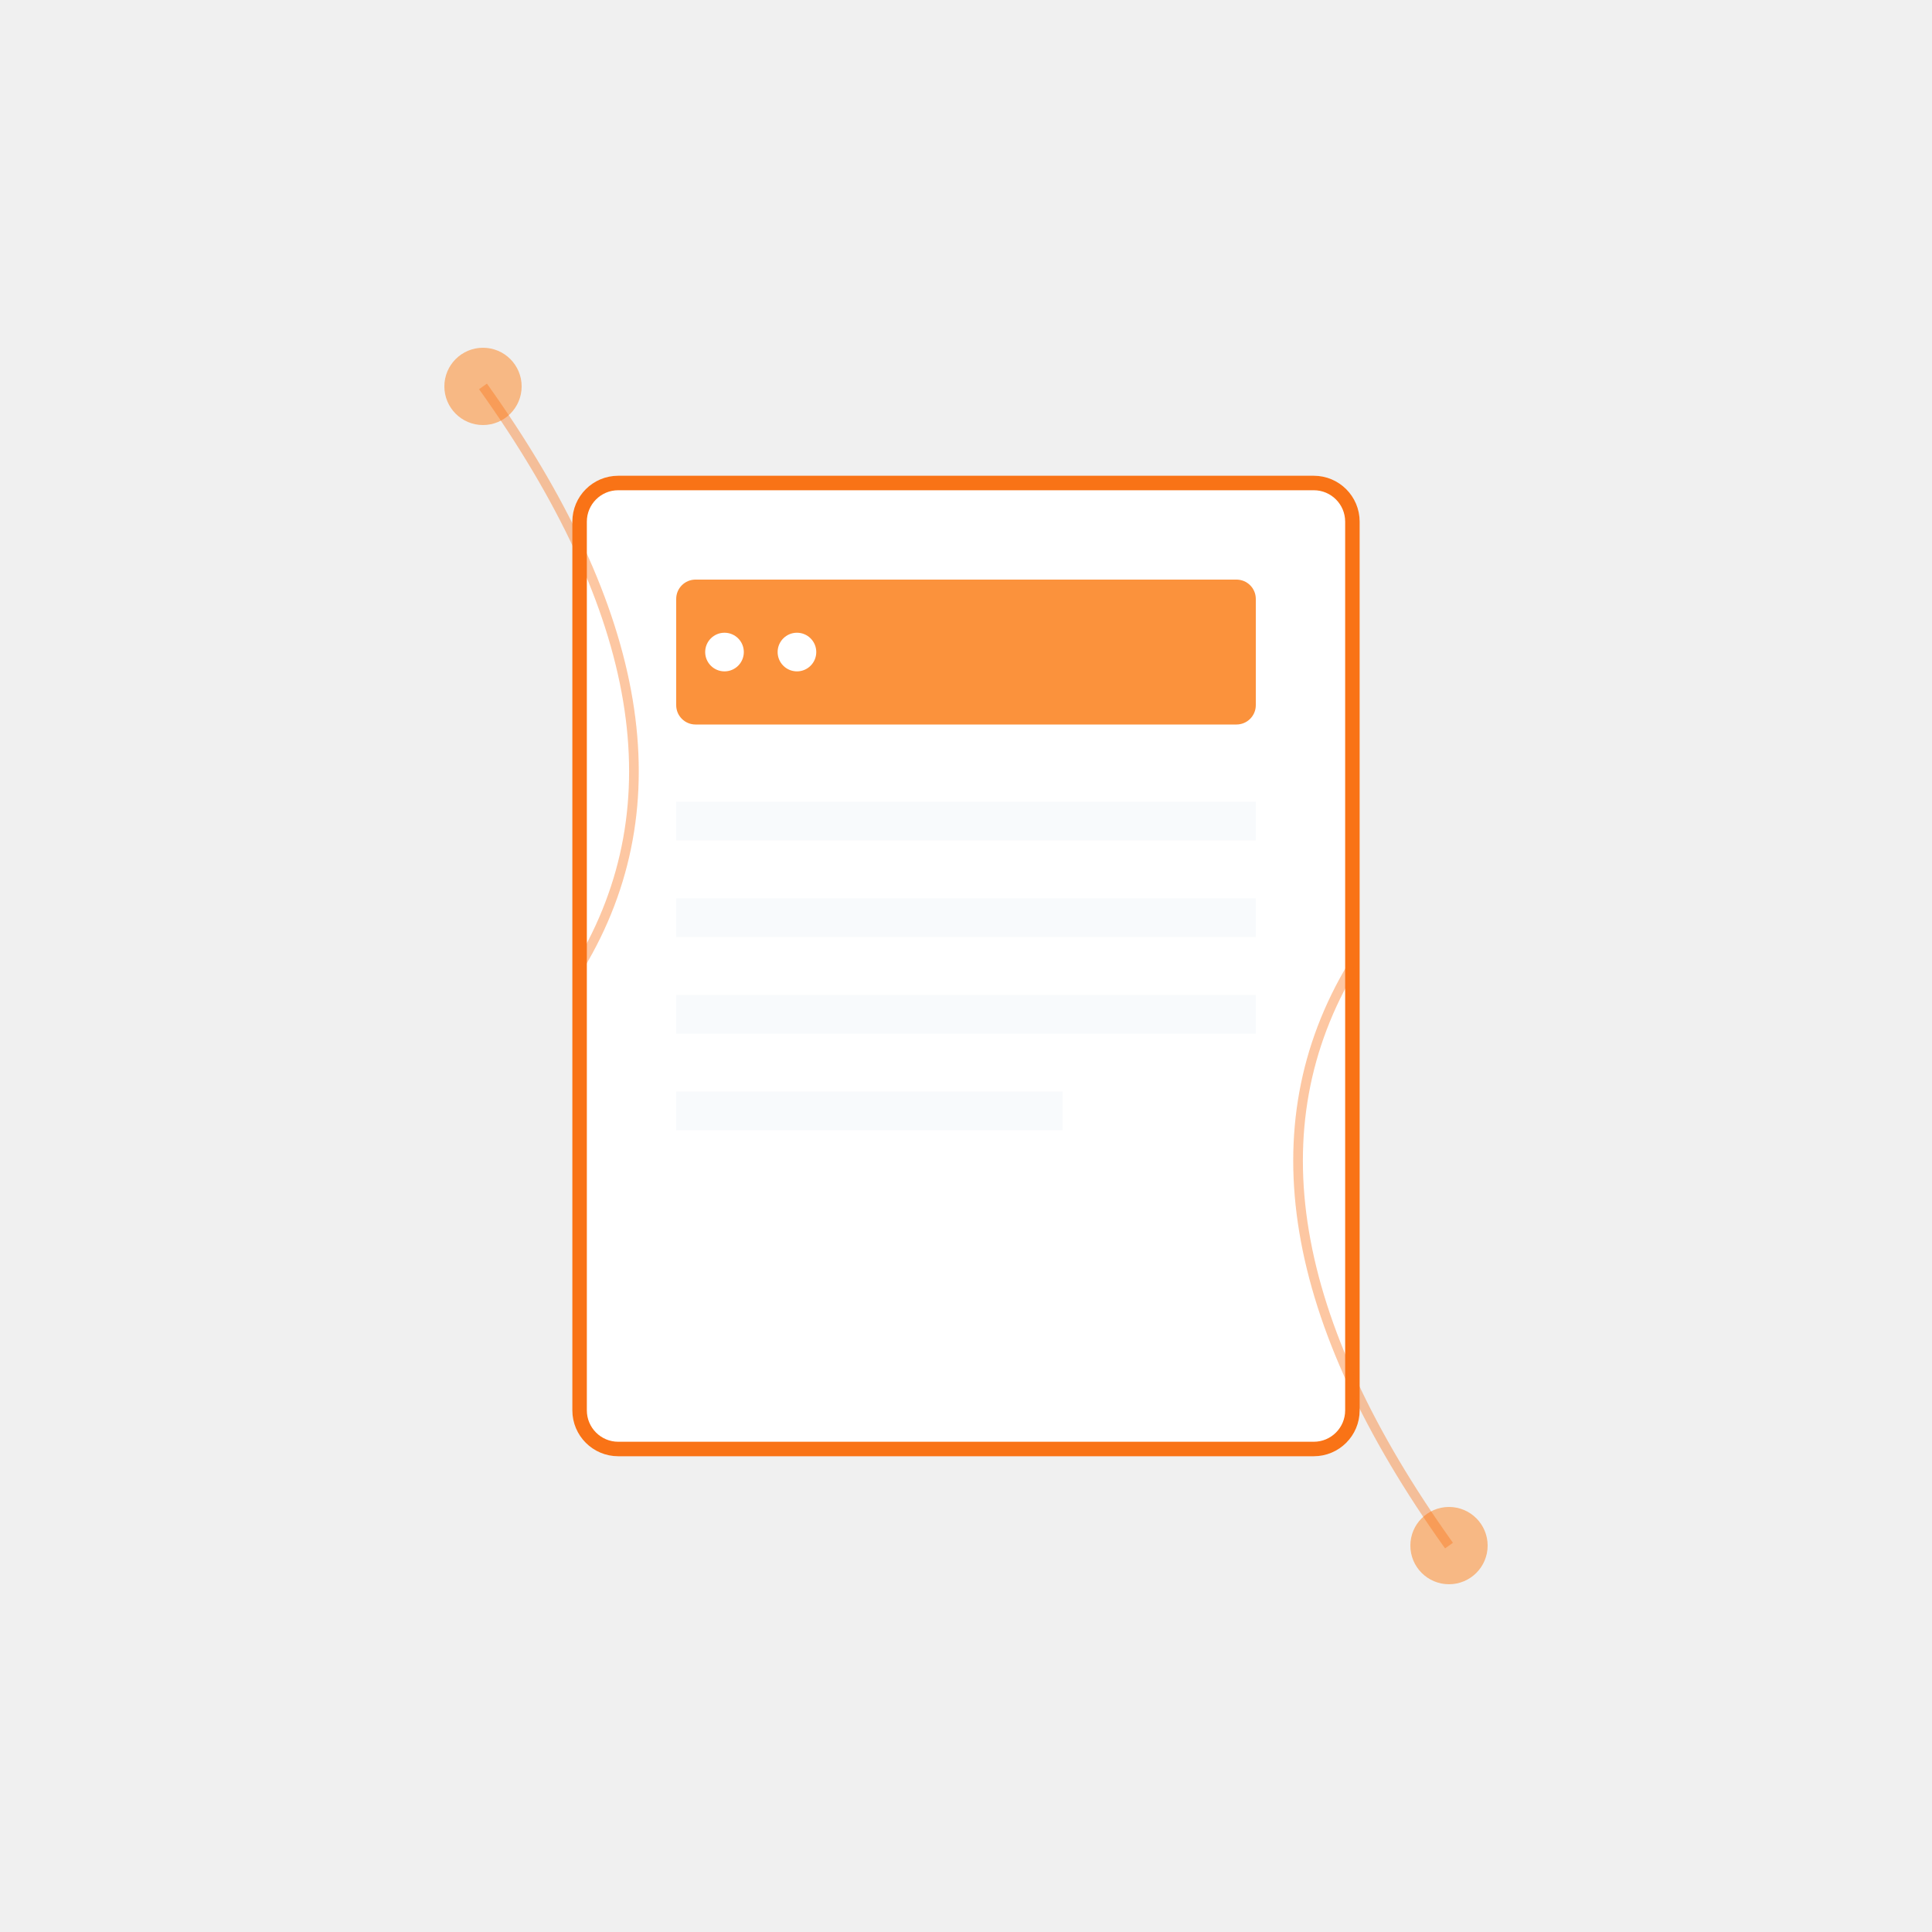
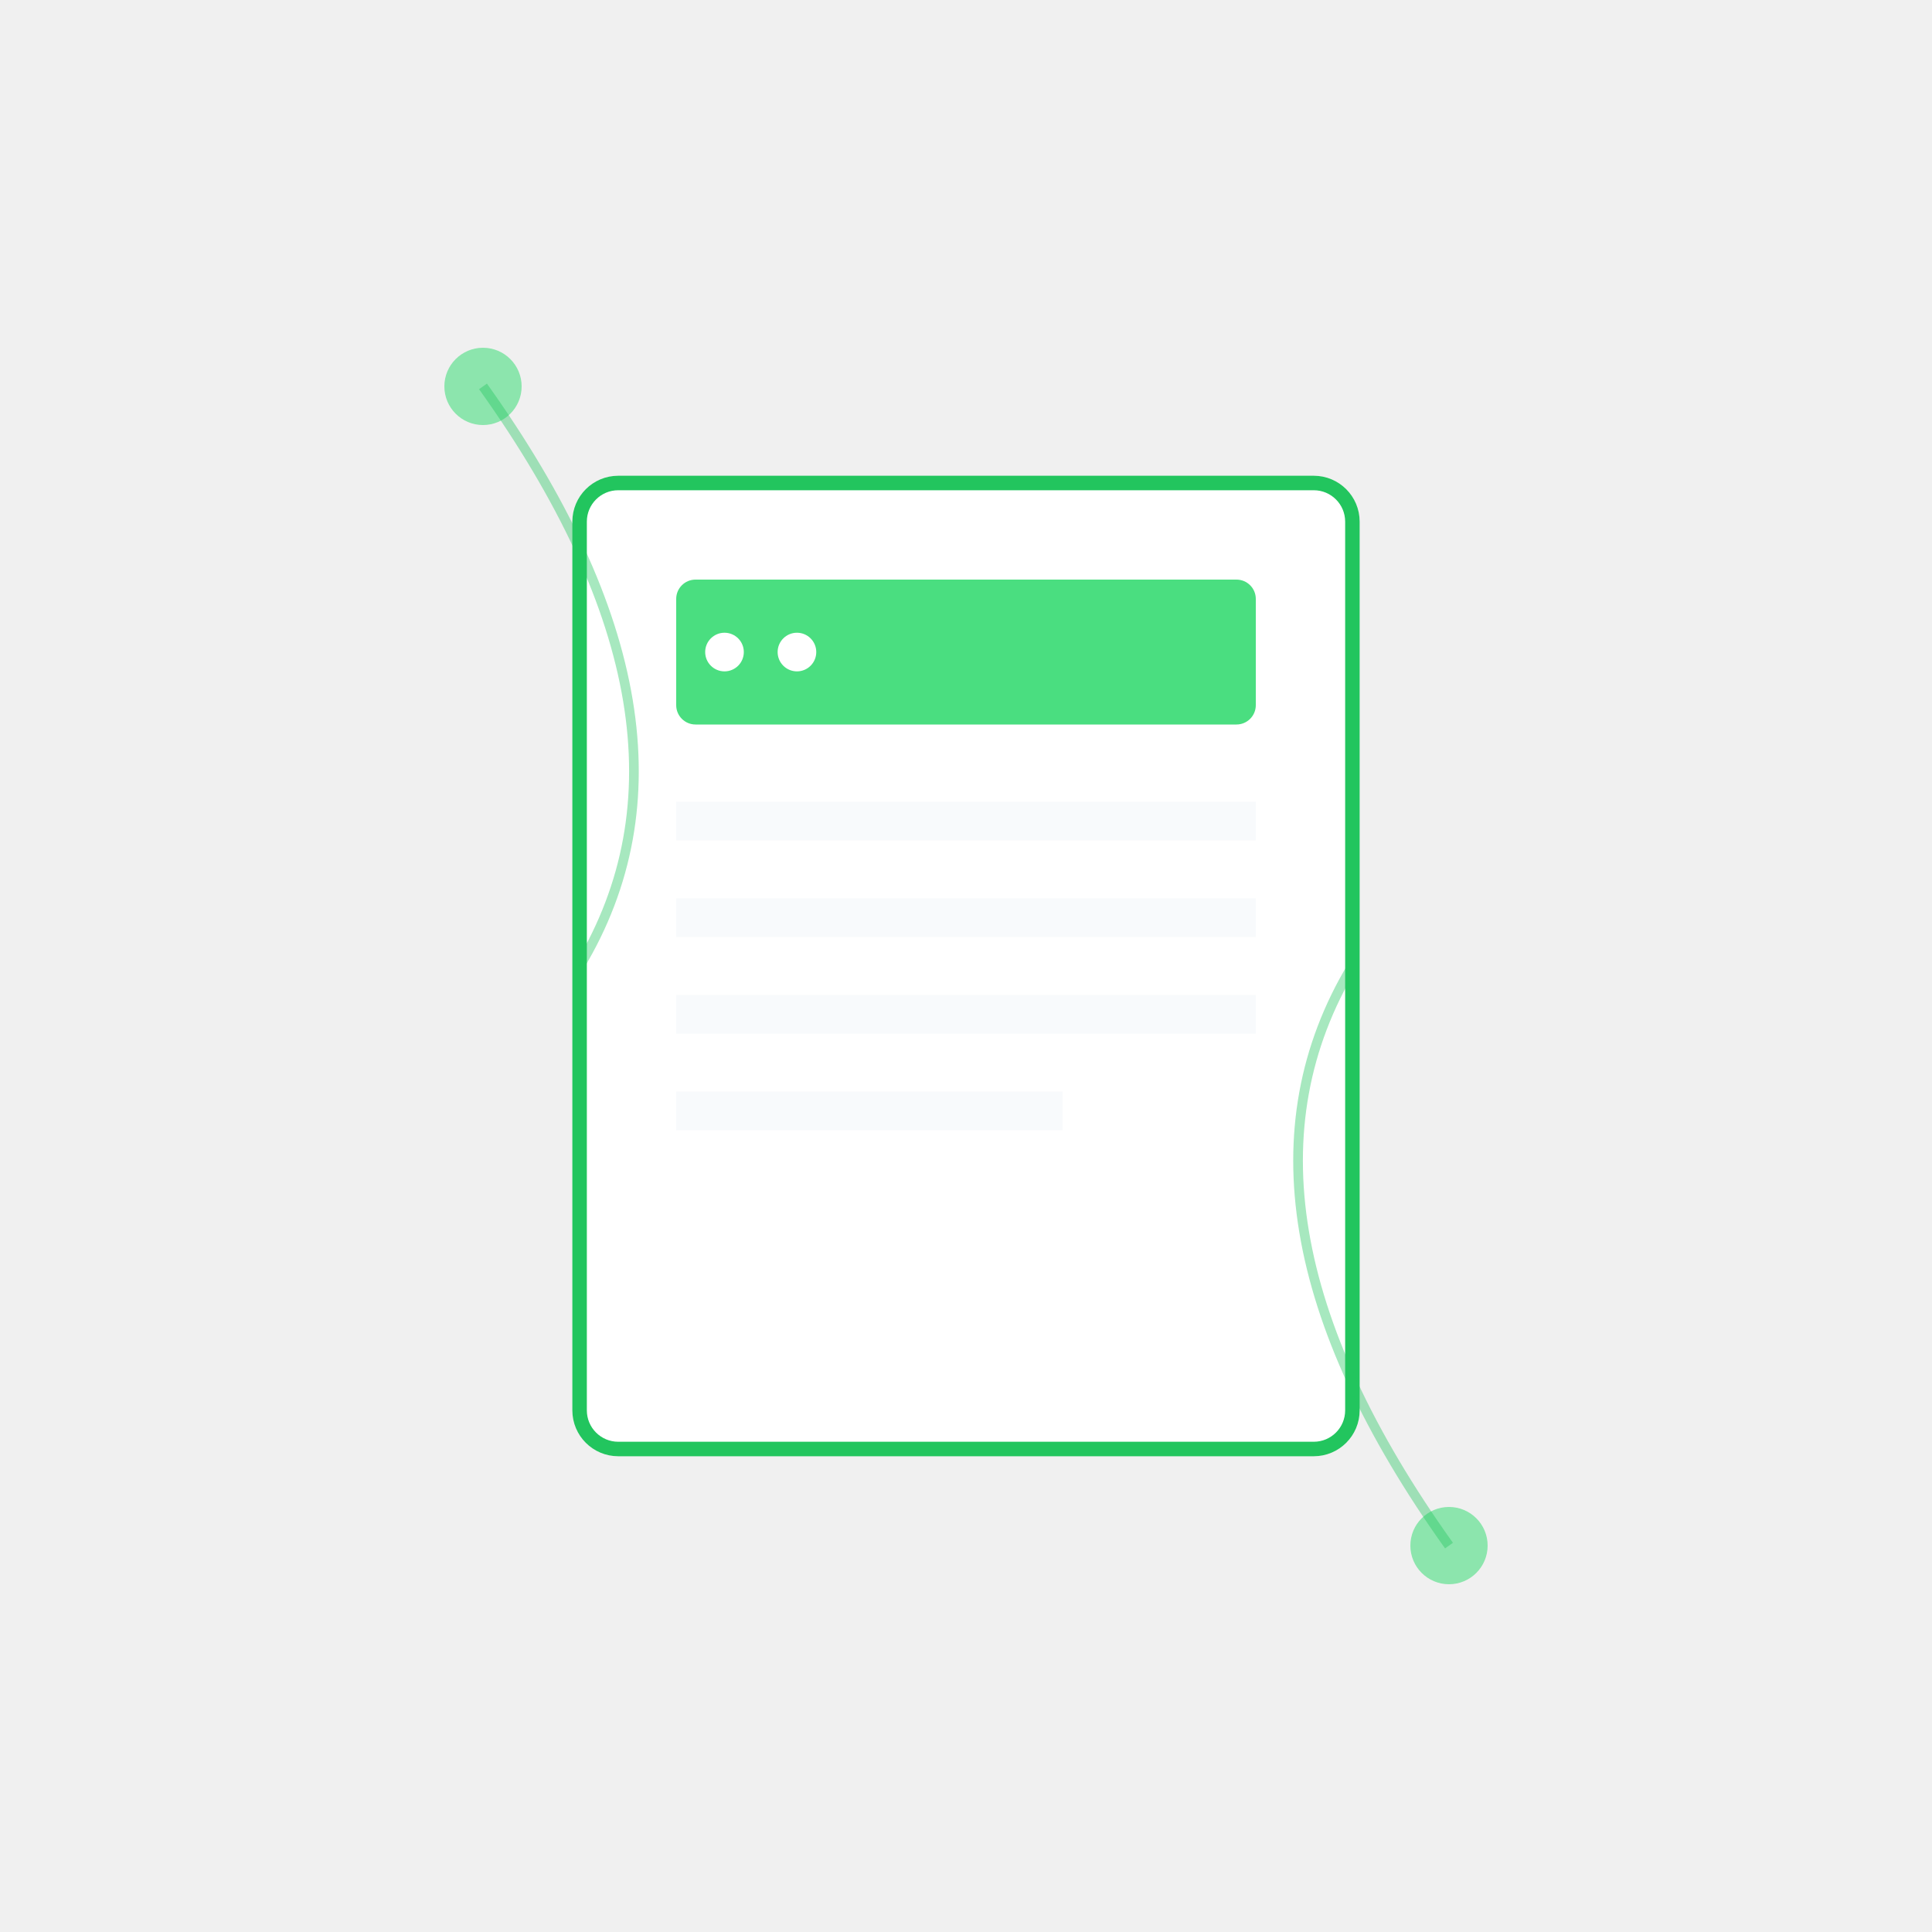
<svg xmlns="http://www.w3.org/2000/svg" width="400" height="400" viewBox="0 0 400 400">
-   <rect x="120" y="100" width="160" height="200" fill="#fff" stroke="#f97316" stroke-width="3" rx="8" />
-   <rect x="140" y="120" width="120" height="30" fill="#fb923c" rx="4" />
+   <rect x="120" y="100" width="160" height="200" fill="#fff" stroke="#22c55e" stroke-width="3" rx="8" />
+   <rect x="140" y="120" width="120" height="30" fill="#4ade80" rx="4" />
  <circle cx="150" cy="135" r="4" fill="#fff" />
  <circle cx="165" cy="135" r="4" fill="#fff" />
  <line x1="140" y1="170" x2="260" y2="170" stroke="#f8fafc" stroke-width="8" />
  <line x1="140" y1="190" x2="260" y2="190" stroke="#f8fafc" stroke-width="8" />
  <line x1="140" y1="210" x2="260" y2="210" stroke="#f8fafc" stroke-width="8" />
  <line x1="140" y1="230" x2="220" y2="230" stroke="#f8fafc" stroke-width="8" />
-   <circle cx="100" cy="80" r="8" fill="#fb923c" opacity="0.6" />
-   <circle cx="300" cy="320" r="8" fill="#fb923c" opacity="0.6" />
-   <path d="M100 80 Q 150 150 120 200" stroke="#f97316" stroke-width="2" fill="none" opacity="0.4" />
-   <path d="M300 320 Q 250 250 280 200" stroke="#f97316" stroke-width="2" fill="none" opacity="0.4" />
+   <circle cx="100" cy="80" r="8" fill="#4ade80" opacity="0.6" />
+   <circle cx="300" cy="320" r="8" fill="#4ade80" opacity="0.6" />
+   <path d="M100 80 Q 150 150 120 200" stroke="#22c55e" stroke-width="2" fill="none" opacity="0.4" />
+   <path d="M300 320 Q 250 250 280 200" stroke="#22c55e" stroke-width="2" fill="none" opacity="0.4" />
</svg>
